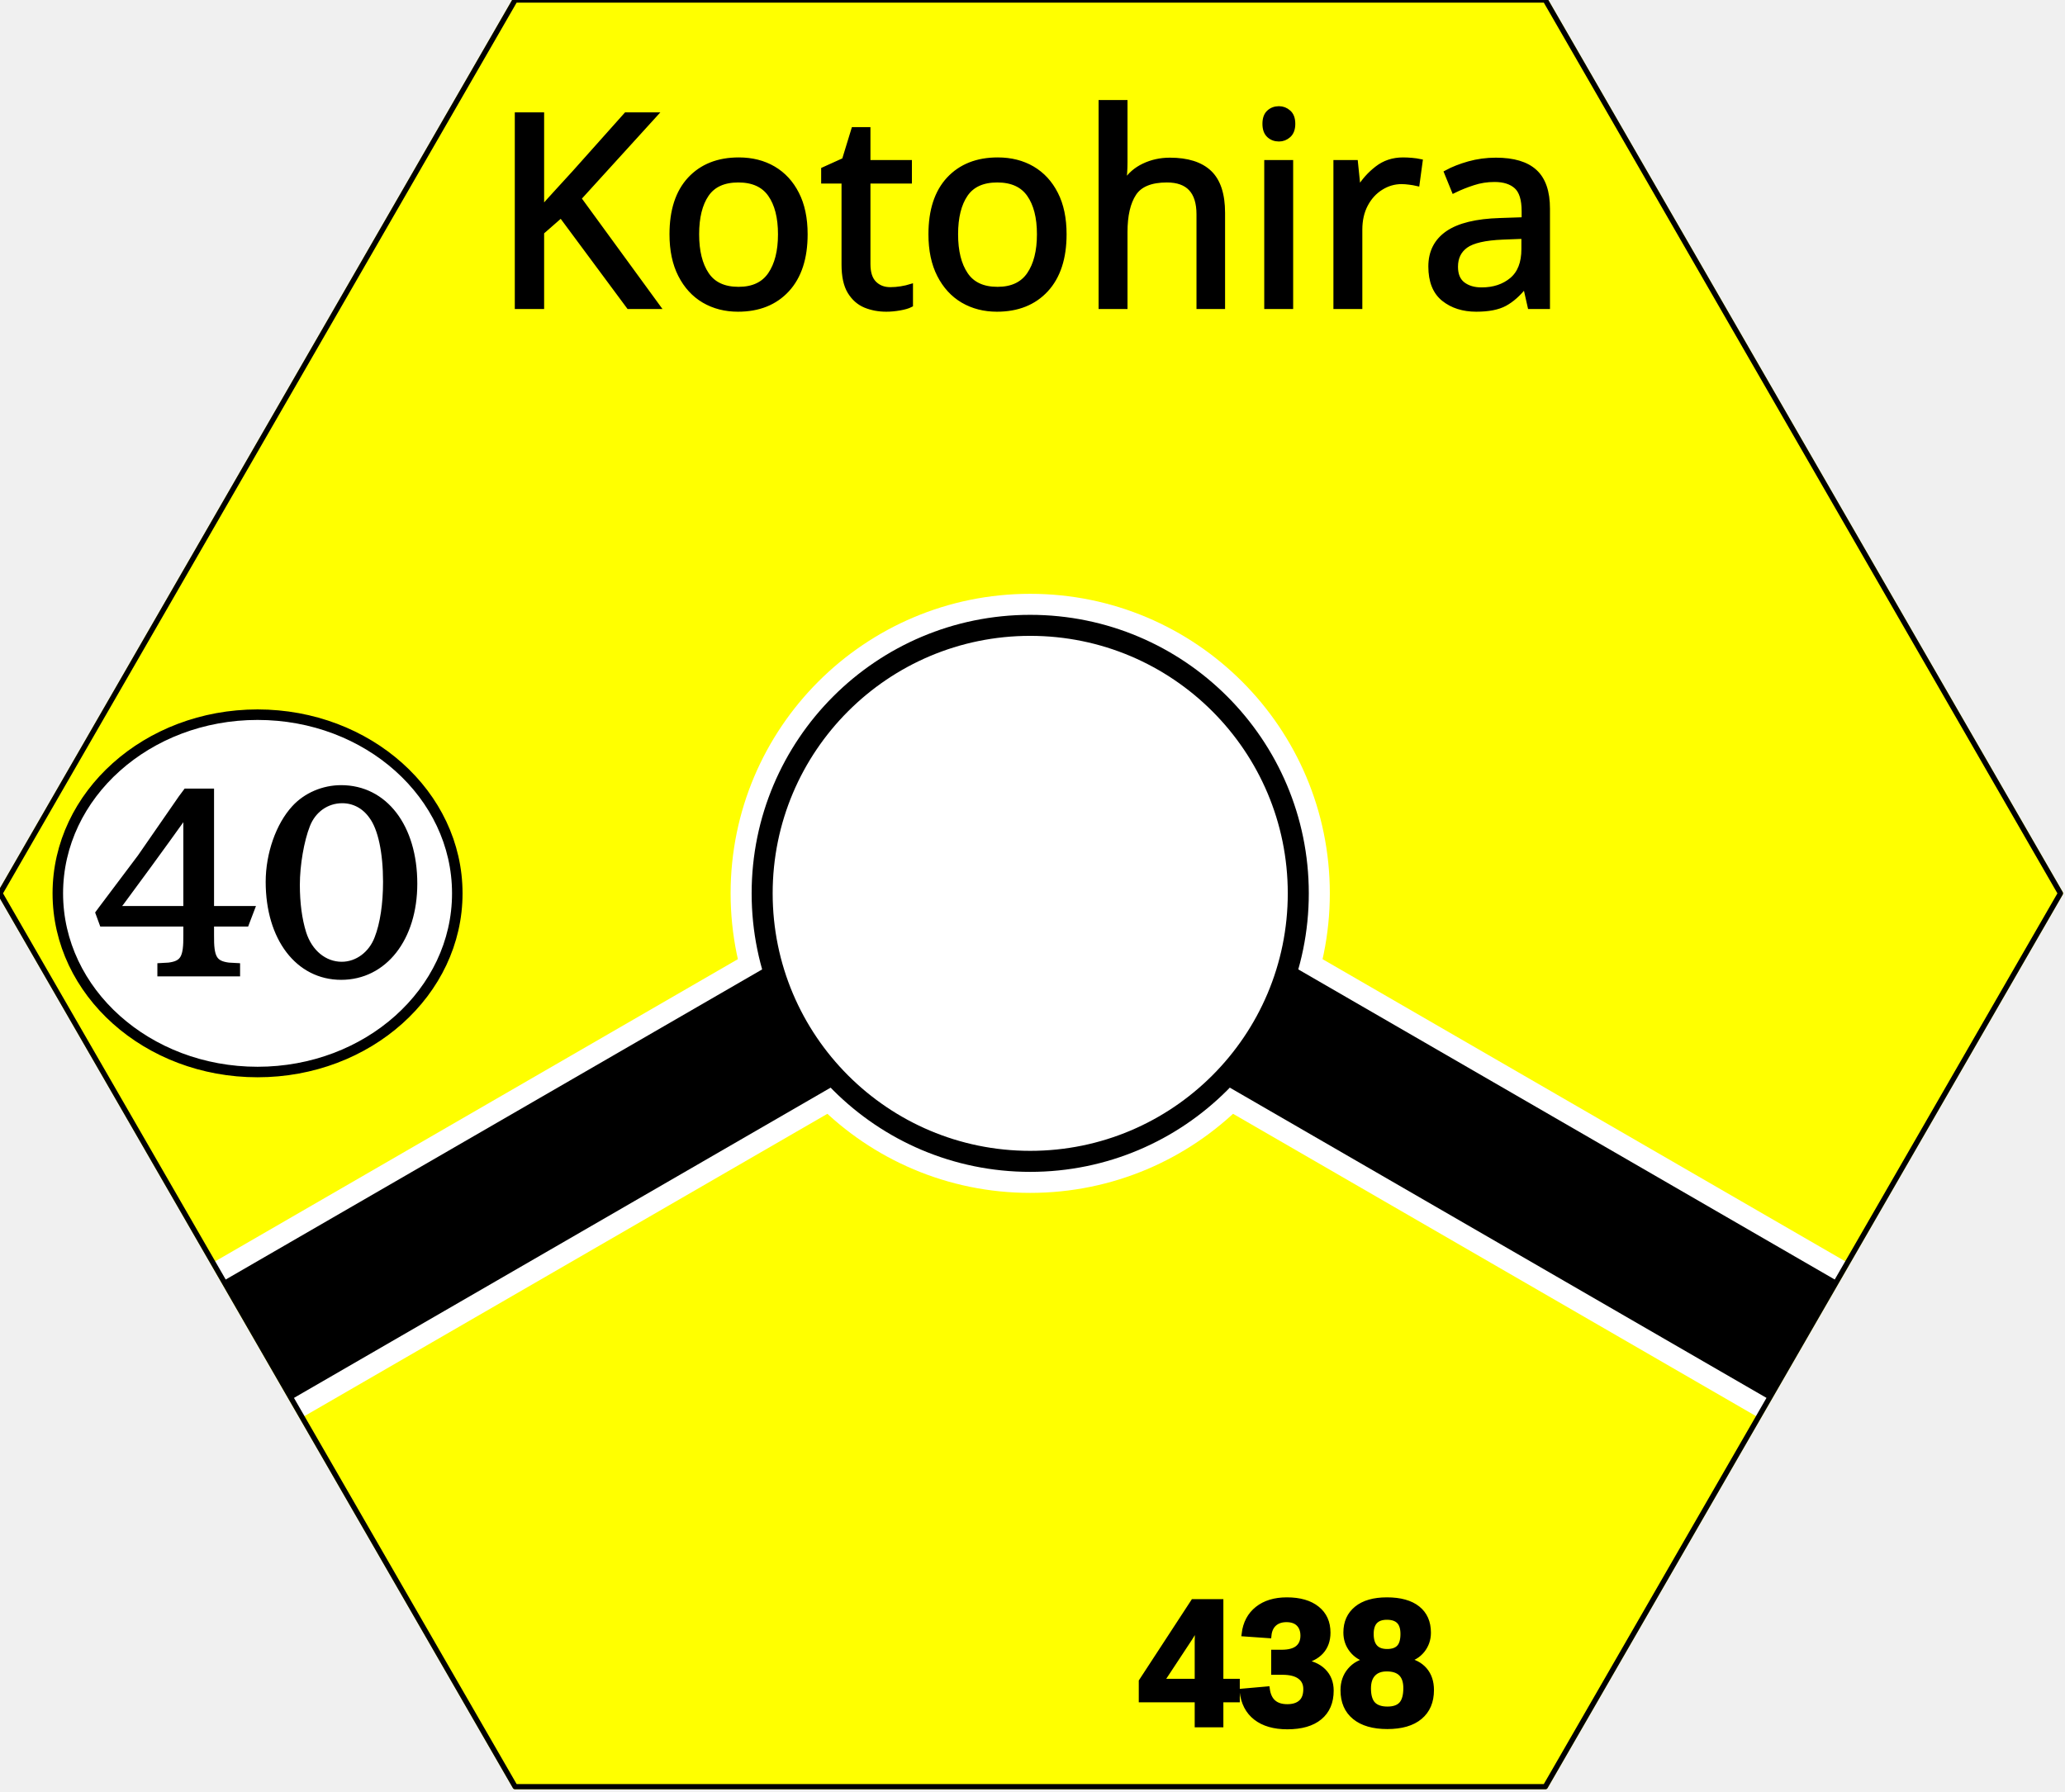
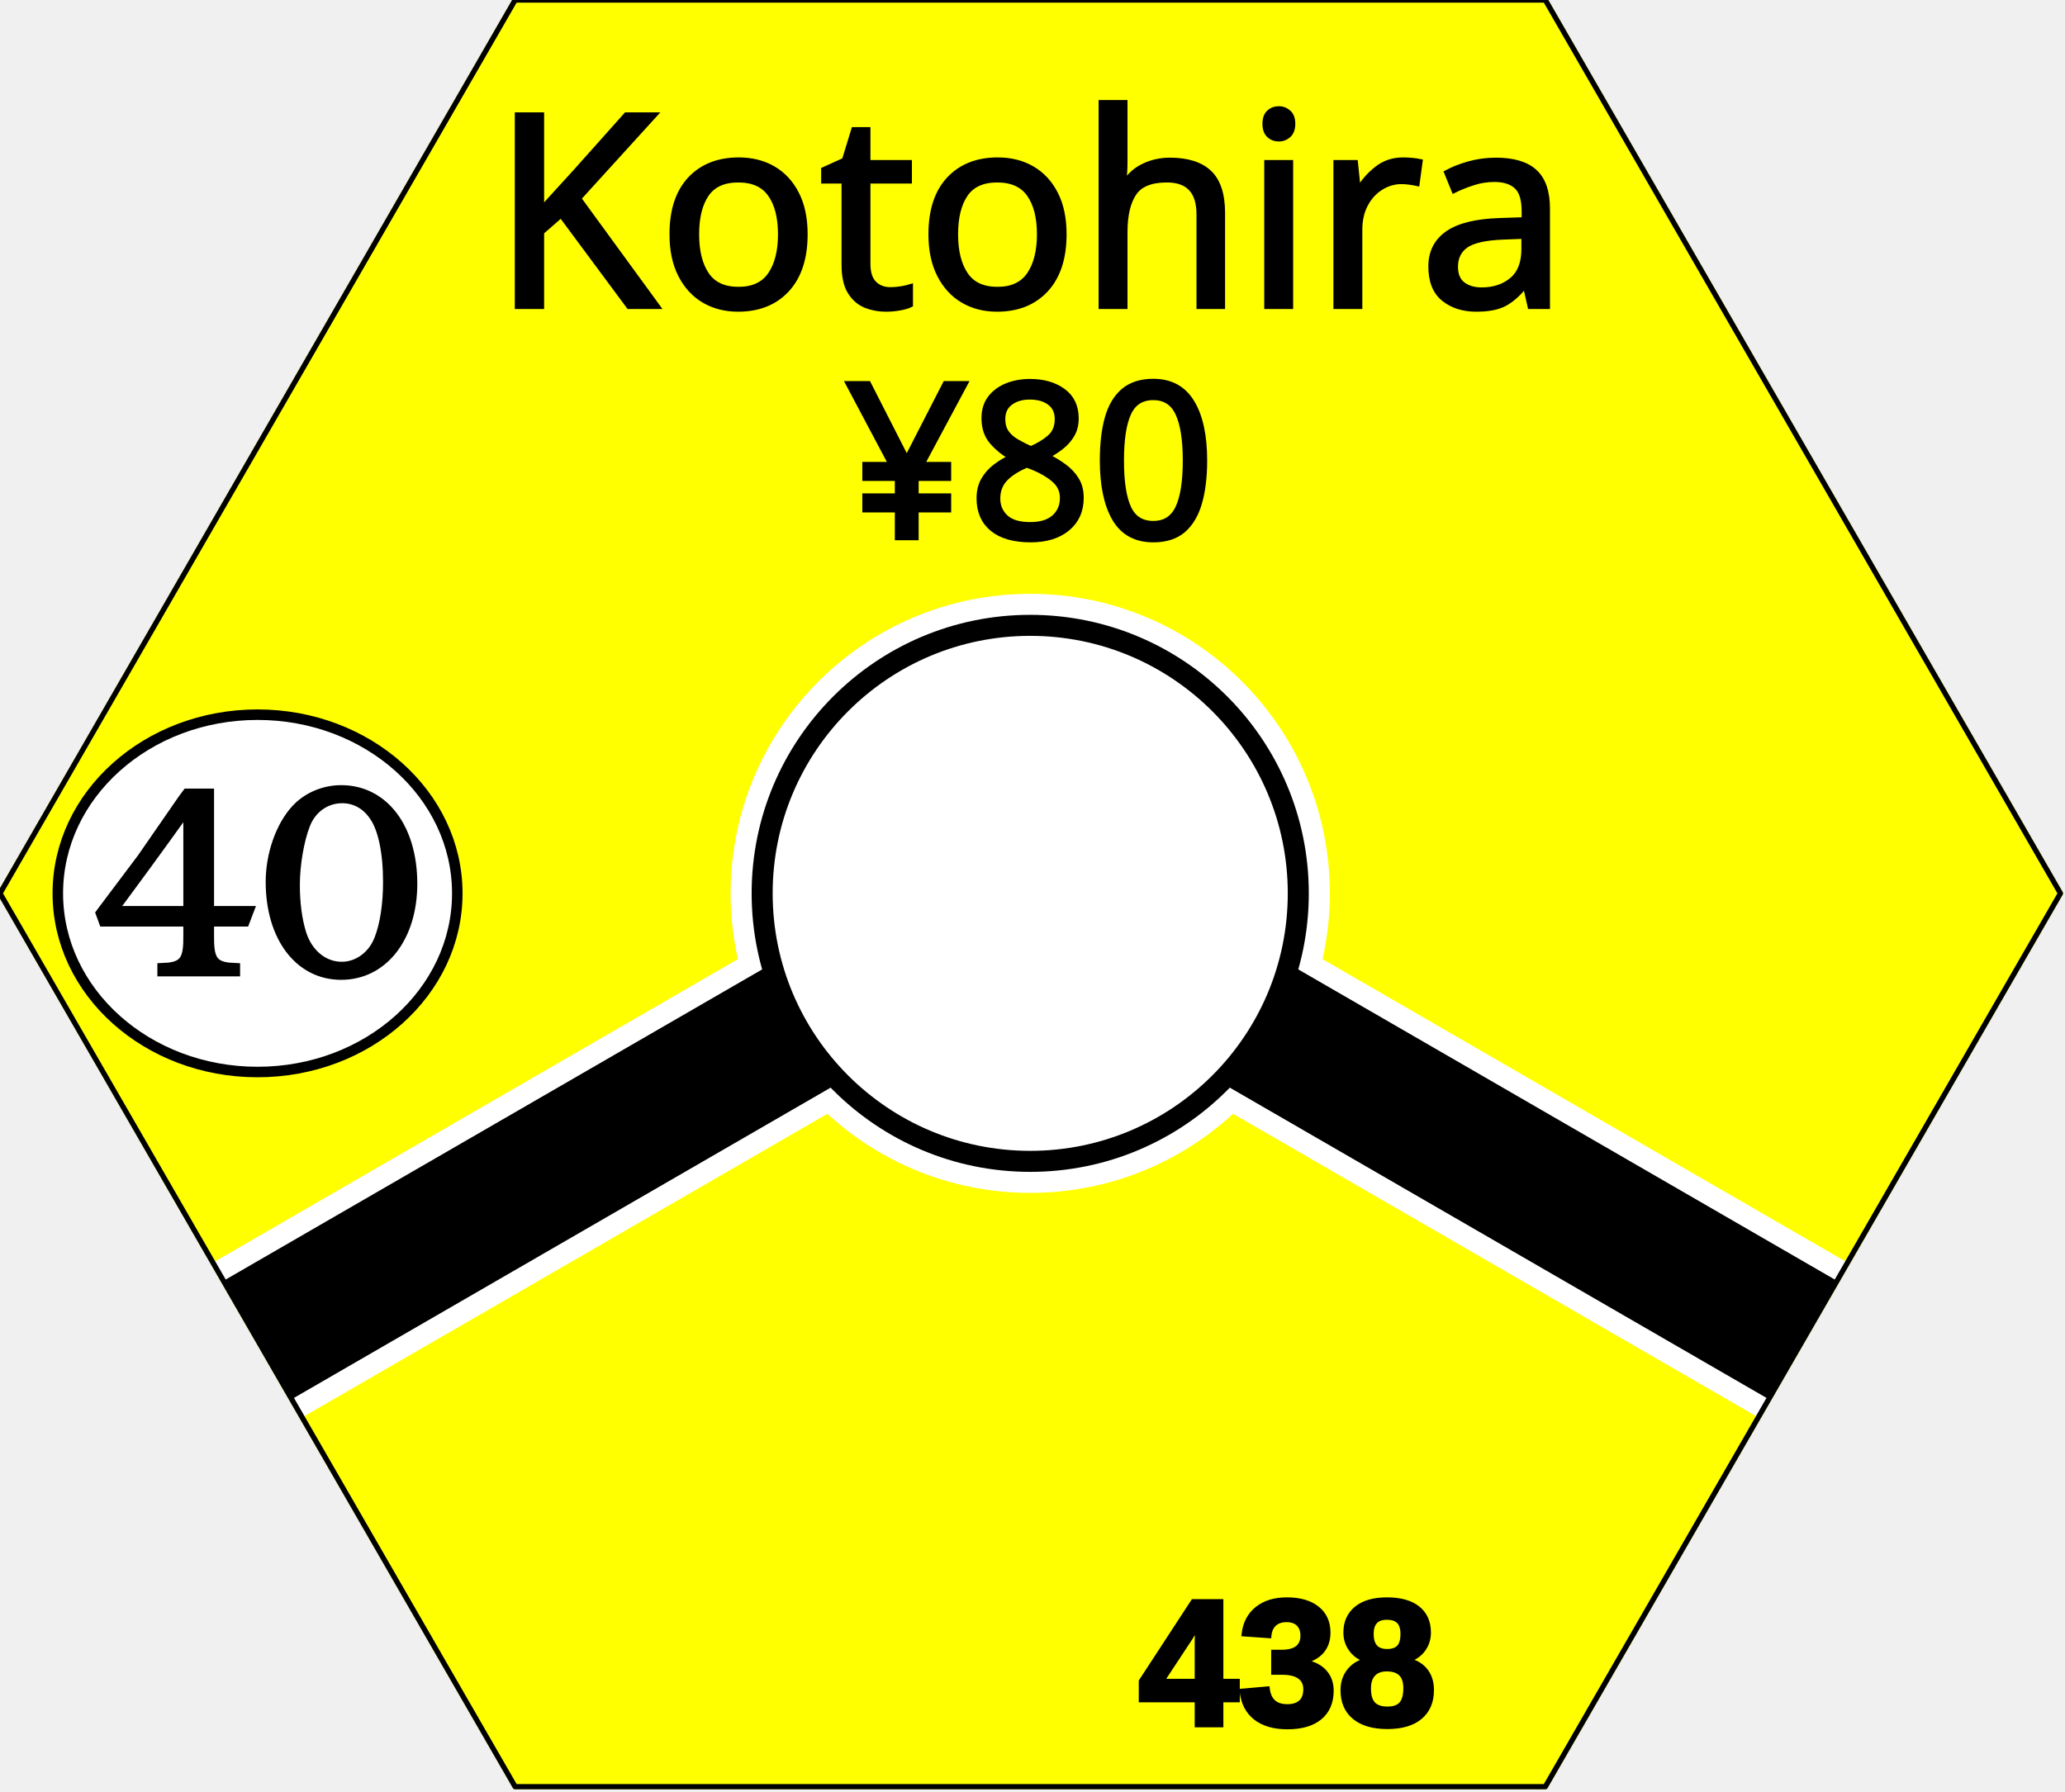
<svg xmlns="http://www.w3.org/2000/svg" version="1.1">
  <path d=" M 98,0 L 294,0 L 392,170 L 294,340 L 98,340 L 0,170 Z" fill="#FFFF00" stroke="#FFFF00" stroke-width="1" stroke-linejoin="round" />
  <text x="245" y="318" dy="0.3em" fill="#000000" stroke="#000000" text-anchor="middle" font-family="Arial" font-size="34" font-weight="bold">438</text>
  <circle cx="196" cy="170" r="51" fill="#FFFFFF" stroke="#FFFFFF" stroke-width="12" />
  <path d="M 196,170 L 343,255" fill="none" stroke="#FFFFFF" stroke-width="34" stroke-linecap="butt" stroke-linejoin="round" />
  <path d="M 196,170 L 49,255" fill="none" stroke="#FFFFFF" stroke-width="34" stroke-linecap="butt" stroke-linejoin="round" />
  <path d="M 196,170 L 343,255" fill="none" stroke="#000000" stroke-width="26" stroke-linecap="butt" stroke-linejoin="round" />
  <path d="M 196,170 L 49,255" fill="none" stroke="#000000" stroke-width="26" stroke-linecap="butt" stroke-linejoin="round" />
  <circle cx="196" cy="170" r="51" fill="#FFFFFF" stroke="#000000" stroke-width="4" />
  <ellipse rx="38" ry="34" cx="49" cy="170" fill="#FFFFFF" stroke="#000000" stroke-width="2" stroke-linejoin="round" />
  <text x="49" y="170" dy="0.3em" fill="#000000" stroke="#000000" text-anchor="middle" font-family="Bookman Old Style" font-size="51">40</text>
  <text x="196" y="43" dy="0.3em" fill="#000000" stroke="#000000" text-anchor="middle" font-family="TimpaniHeavy" font-size="51">Kotohira</text>
+   <text x="196" y="90" dy="0.3em" fill="#000000" stroke="#000000" text-anchor="middle" font-family="TimpaniHeavy" font-size="41">¥80</text>
  <path d=" M 98,0 L 294,0 L 392,170 L 294,340 L 98,340 L 0,170 Z" fill="none" stroke="black" stroke-width="1" stroke-linejoin="round" />
</svg>
